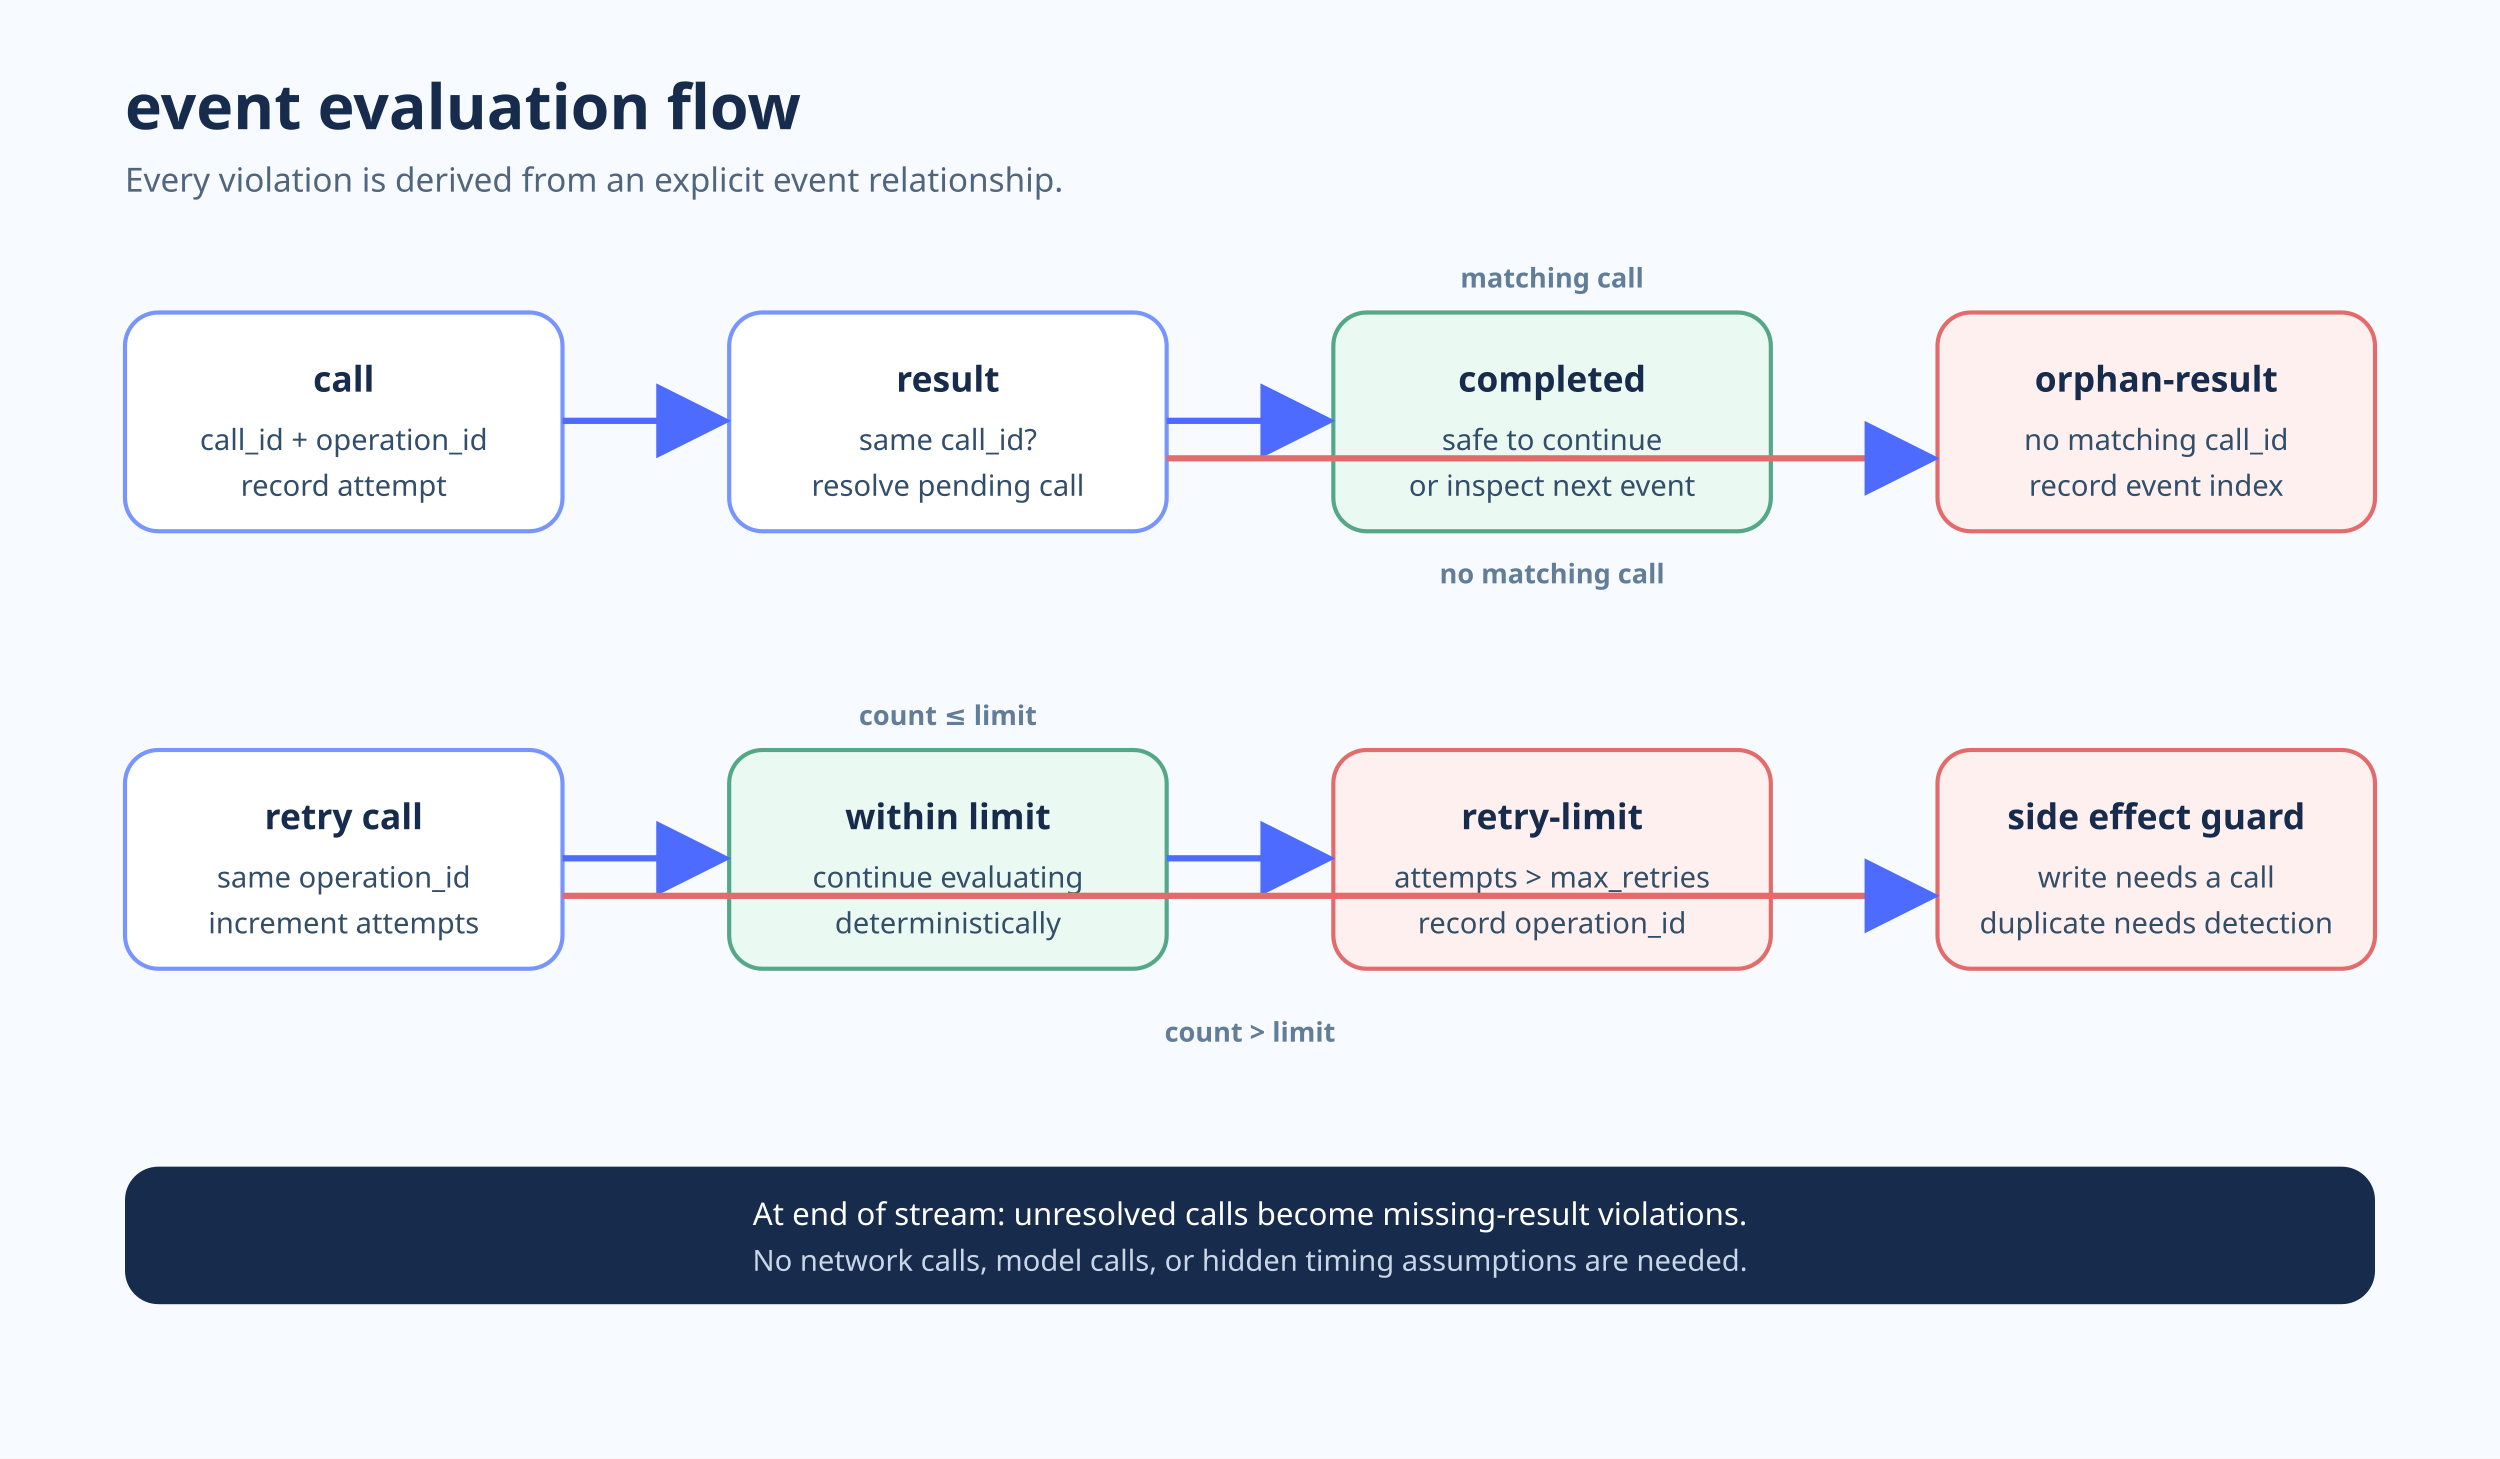
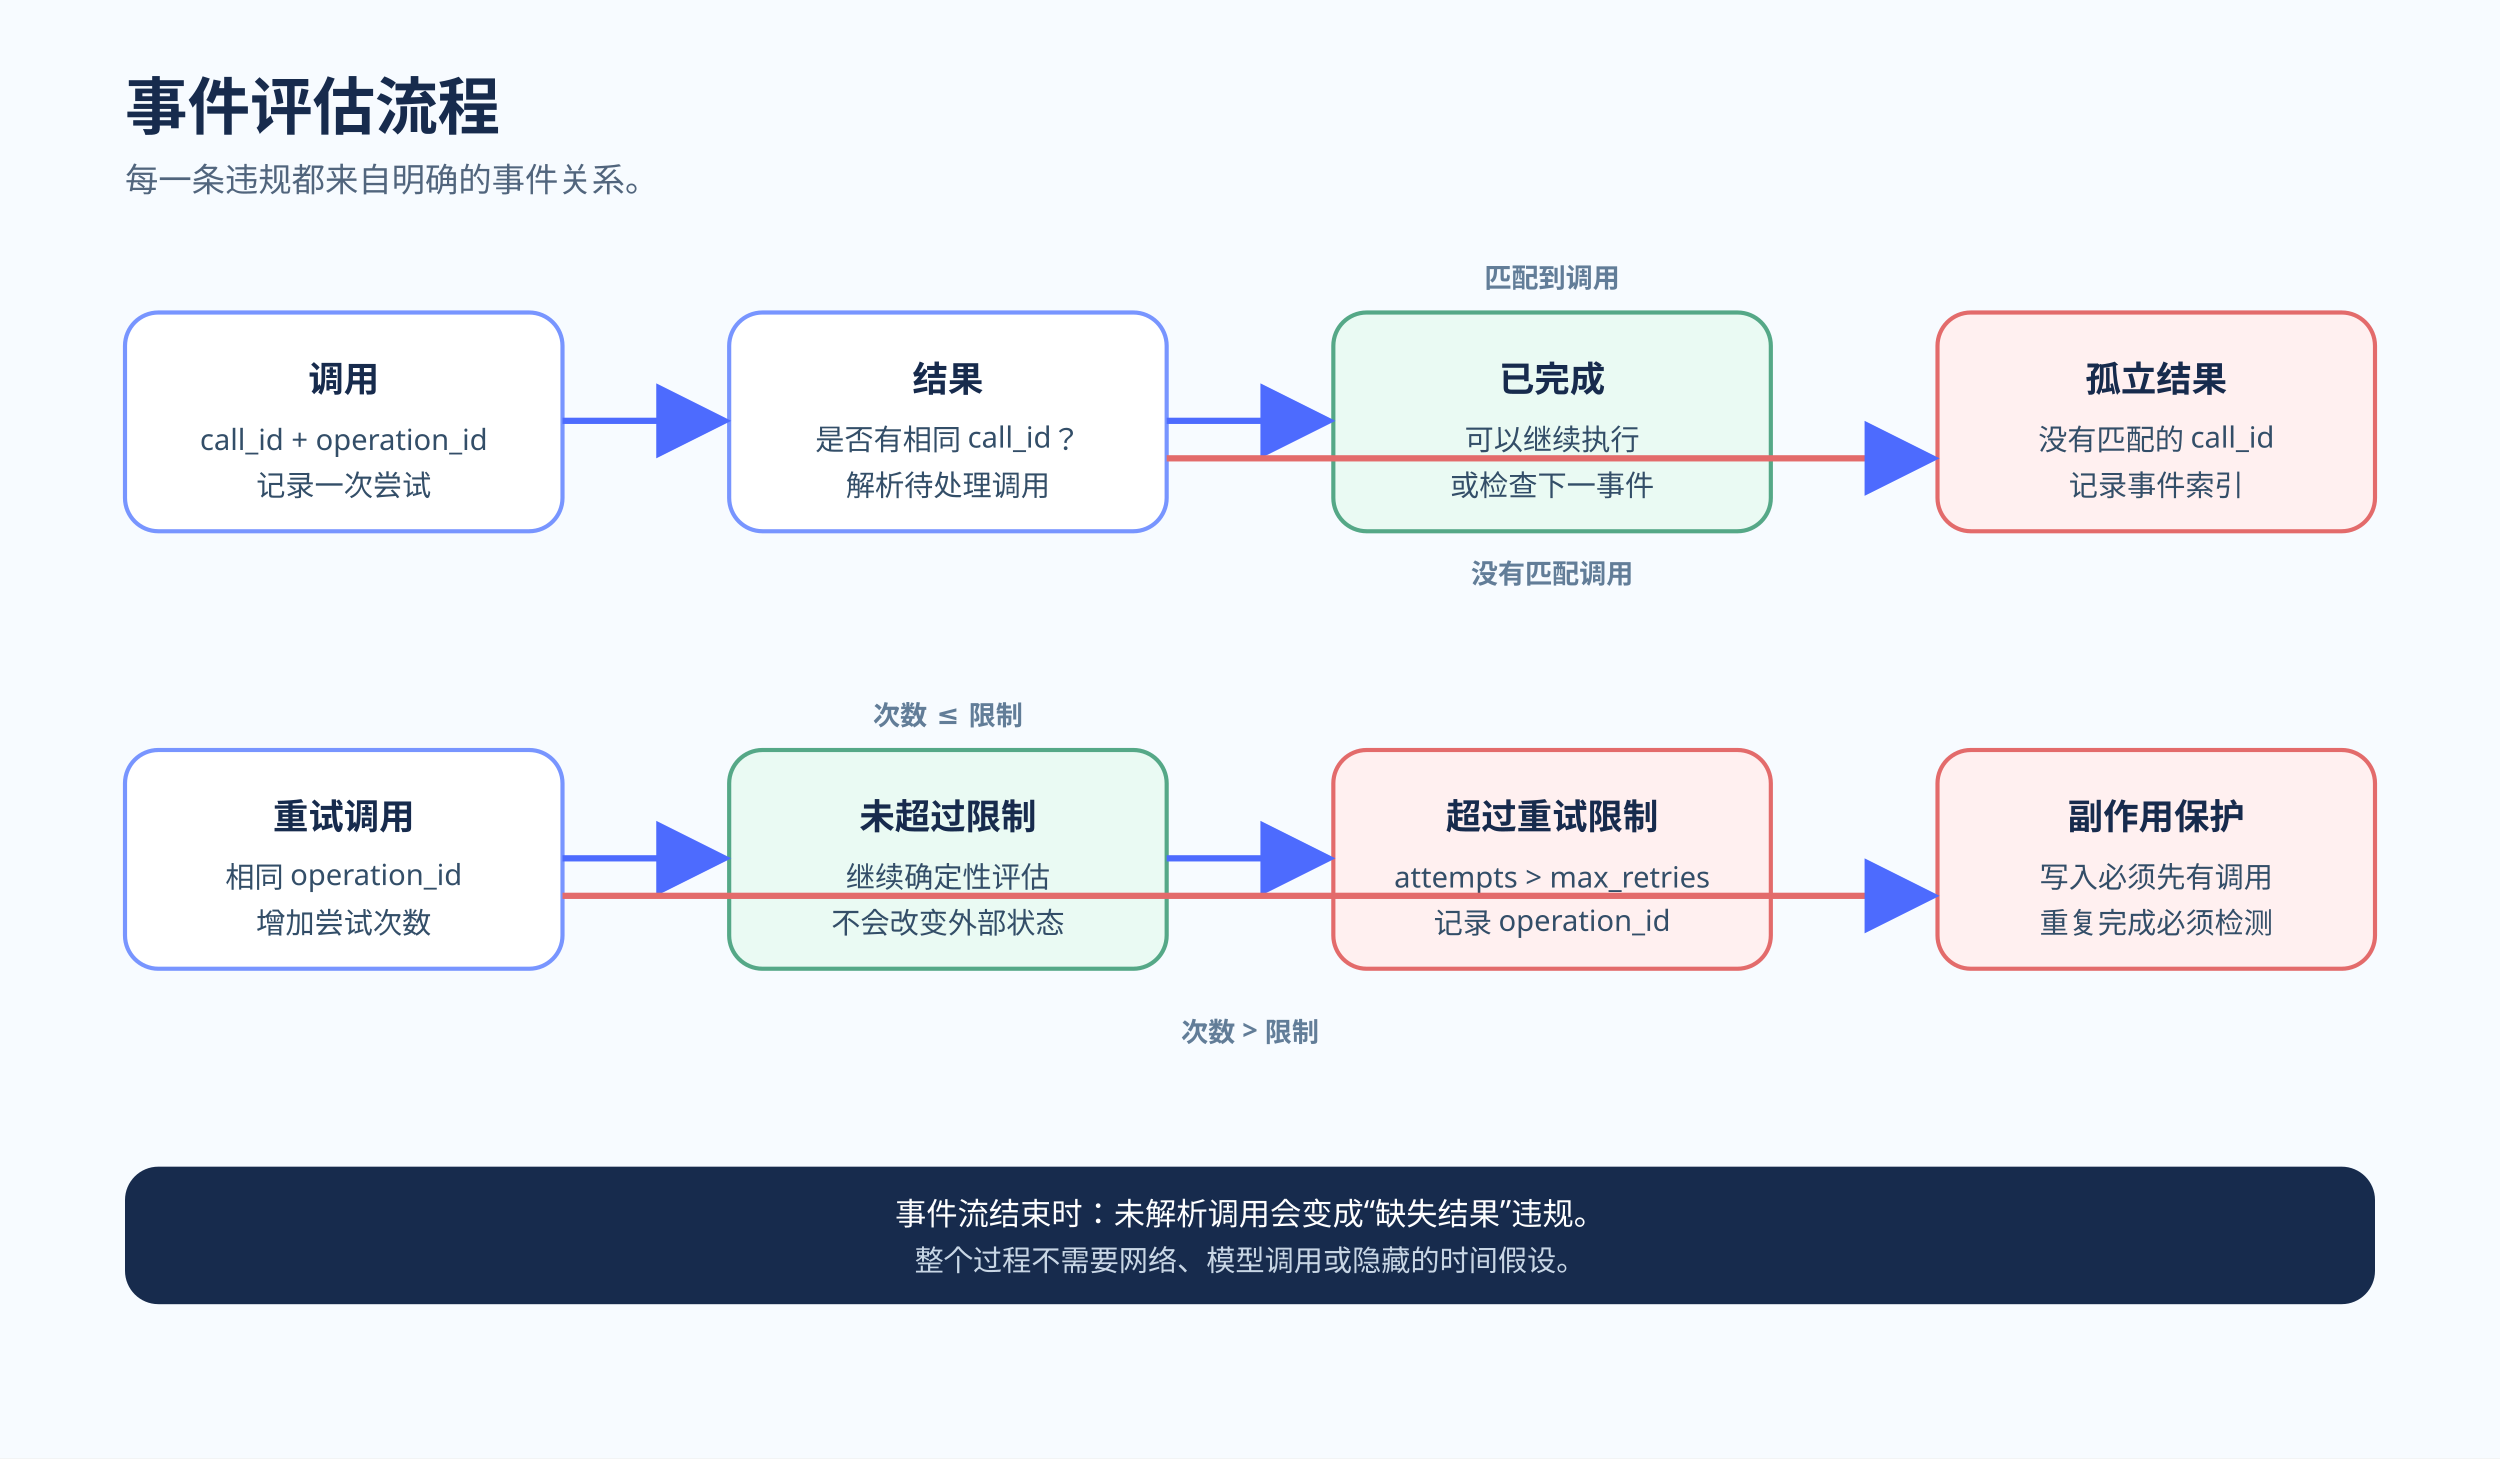
<svg xmlns="http://www.w3.org/2000/svg" width="1200" height="700" viewBox="0 0 1200 700" role="img" aria-labelledby="title desc">
  <defs>
    <marker id="arrow" markerWidth="12" markerHeight="12" refX="10" refY="6" orient="auto">
      <path d="M0,0 L12,6 L0,12 z" fill="#4d6bfe" />
    </marker>
    <style>
      .title { font: 700 30px system-ui, sans-serif; fill: #172b4d; }
      .subtitle { font: 400 16px system-ui, sans-serif; fill: #51657d; }
      .node { font: 700 17px system-ui, sans-serif; fill: #172b4d; }
      .detail { font: 400 14px system-ui, sans-serif; fill: #334e68; }
      .label { font: 600 13px system-ui, sans-serif; fill: #627d98; }
      .event { fill: #ffffff; stroke: #7895ff; stroke-width: 2; rx: 16; }
      .ok { fill: #eafaf3; stroke: #55a887; stroke-width: 2; rx: 16; }
      .bad { fill: #fff0f0; stroke: #e36b6b; stroke-width: 2; rx: 16; }
    </style>
  </defs>
  <rect width="1200" height="700" fill="#f7fbff" />
-   <text x="60" y="62" class="title">event evaluation flow</text>
-   <text x="60" y="92" class="subtitle">Every violation is derived from an explicit event relationship.</text>
+   <text x="60" y="62" class="title">事件评估流程</text>
+   <text x="60" y="92" class="subtitle">每一条违规都来自明确的事件关系。</text>
  <rect x="60" y="150" width="210" height="105" class="event" />
-   <text x="165" y="188" text-anchor="middle" class="node">call</text>
+   <text x="165" y="188" text-anchor="middle" class="node">调用</text>
  <text x="165" y="216" text-anchor="middle" class="detail">call_id + operation_id</text>
-   <text x="165" y="238" text-anchor="middle" class="detail">record attempt</text>
+   <text x="165" y="238" text-anchor="middle" class="detail">记录一次尝试</text>
  <rect x="350" y="150" width="210" height="105" class="event" />
-   <text x="455" y="188" text-anchor="middle" class="node">result</text>
-   <text x="455" y="216" text-anchor="middle" class="detail">same call_id?</text>
-   <text x="455" y="238" text-anchor="middle" class="detail">resolve pending call</text>
+   <text x="455" y="188" text-anchor="middle" class="node">结果</text>
+   <text x="455" y="216" text-anchor="middle" class="detail">是否有相同 call_id？</text>
+   <text x="455" y="238" text-anchor="middle" class="detail">解析待处理调用</text>
  <rect x="640" y="150" width="210" height="105" class="ok" />
-   <text x="745" y="188" text-anchor="middle" class="node">completed</text>
-   <text x="745" y="216" text-anchor="middle" class="detail">safe to continue</text>
-   <text x="745" y="238" text-anchor="middle" class="detail">or inspect next event</text>
+   <text x="745" y="188" text-anchor="middle" class="node">已完成</text>
+   <text x="745" y="216" text-anchor="middle" class="detail">可以继续执行</text>
+   <text x="745" y="238" text-anchor="middle" class="detail">或检查下一事件</text>
  <rect x="930" y="150" width="210" height="105" class="bad" />
-   <text x="1035" y="188" text-anchor="middle" class="node">orphan-result</text>
-   <text x="1035" y="216" text-anchor="middle" class="detail">no matching call_id</text>
-   <text x="1035" y="238" text-anchor="middle" class="detail">record event index</text>
+   <text x="1035" y="188" text-anchor="middle" class="node">孤立结果</text>
+   <text x="1035" y="216" text-anchor="middle" class="detail">没有匹配的 call_id</text>
+   <text x="1035" y="238" text-anchor="middle" class="detail">记录事件索引</text>
  <line x1="270" y1="202" x2="345" y2="202" stroke="#4d6bfe" stroke-width="3" marker-end="url(#arrow)" />
  <line x1="560" y1="202" x2="635" y2="202" stroke="#4d6bfe" stroke-width="3" marker-end="url(#arrow)" />
  <line x1="560" y1="220" x2="925" y2="220" stroke="#e36b6b" stroke-width="3" marker-end="url(#arrow)" />
-   <text x="745" y="138" text-anchor="middle" class="label">matching call</text>
-   <text x="745" y="280" text-anchor="middle" class="label">no matching call</text>
+   <text x="745" y="138" text-anchor="middle" class="label">匹配到调用</text>
+   <text x="745" y="280" text-anchor="middle" class="label">没有匹配调用</text>
  <rect x="60" y="360" width="210" height="105" class="event" />
-   <text x="165" y="398" text-anchor="middle" class="node">retry call</text>
-   <text x="165" y="426" text-anchor="middle" class="detail">same operation_id</text>
-   <text x="165" y="448" text-anchor="middle" class="detail">increment attempts</text>
+   <text x="165" y="398" text-anchor="middle" class="node">重试调用</text>
+   <text x="165" y="426" text-anchor="middle" class="detail">相同 operation_id</text>
+   <text x="165" y="448" text-anchor="middle" class="detail">增加尝试次数</text>
  <rect x="350" y="360" width="210" height="105" class="ok" />
-   <text x="455" y="398" text-anchor="middle" class="node">within limit</text>
-   <text x="455" y="426" text-anchor="middle" class="detail">continue evaluating</text>
-   <text x="455" y="448" text-anchor="middle" class="detail">deterministically</text>
+   <text x="455" y="398" text-anchor="middle" class="node">未超过限制</text>
+   <text x="455" y="426" text-anchor="middle" class="detail">继续确定性评估</text>
+   <text x="455" y="448" text-anchor="middle" class="detail">不会改变外部状态</text>
  <rect x="640" y="360" width="210" height="105" class="bad" />
-   <text x="745" y="398" text-anchor="middle" class="node">retry-limit</text>
+   <text x="745" y="398" text-anchor="middle" class="node">超过重试限制</text>
  <text x="745" y="426" text-anchor="middle" class="detail">attempts &gt; max_retries</text>
-   <text x="745" y="448" text-anchor="middle" class="detail">record operation_id</text>
+   <text x="745" y="448" text-anchor="middle" class="detail">记录 operation_id</text>
  <rect x="930" y="360" width="210" height="105" class="bad" />
-   <text x="1035" y="398" text-anchor="middle" class="node">side effect guard</text>
-   <text x="1035" y="426" text-anchor="middle" class="detail">write needs a call</text>
-   <text x="1035" y="448" text-anchor="middle" class="detail">duplicate needs detection</text>
+   <text x="1035" y="398" text-anchor="middle" class="node">副作用保护</text>
+   <text x="1035" y="426" text-anchor="middle" class="detail">写入必须先有调用</text>
+   <text x="1035" y="448" text-anchor="middle" class="detail">重复完成必须检测</text>
  <line x1="270" y1="412" x2="345" y2="412" stroke="#4d6bfe" stroke-width="3" marker-end="url(#arrow)" />
  <line x1="560" y1="412" x2="635" y2="412" stroke="#4d6bfe" stroke-width="3" marker-end="url(#arrow)" />
  <line x1="270" y1="430" x2="925" y2="430" stroke="#e36b6b" stroke-width="3" marker-end="url(#arrow)" />
-   <text x="455" y="348" text-anchor="middle" class="label">count ≤ limit</text>
-   <text x="600" y="500" text-anchor="middle" class="label">count &gt; limit</text>
+   <text x="455" y="348" text-anchor="middle" class="label">次数 ≤ 限制</text>
+   <text x="600" y="500" text-anchor="middle" class="label">次数 &gt; 限制</text>
  <rect x="60" y="560" width="1080" height="66" rx="16" fill="#172b4d" />
-   <text x="600" y="588" text-anchor="middle" font-family="system-ui, sans-serif" font-size="15" fill="#ffffff">At end of stream: unresolved calls become missing-result violations.</text>
-   <text x="600" y="610" text-anchor="middle" font-family="system-ui, sans-serif" font-size="14" fill="#c8d6e5">No network calls, model calls, or hidden timing assumptions are needed.</text>
+   <text x="600" y="588" text-anchor="middle" font-family="system-ui, sans-serif" font-size="15" fill="#ffffff">事件流结束时：未解析调用会变成“缺失结果”违规。</text>
+   <text x="600" y="610" text-anchor="middle" font-family="system-ui, sans-serif" font-size="14" fill="#c8d6e5">整个过程不需要网络、模型调用或隐藏的时间假设。</text>
</svg>
